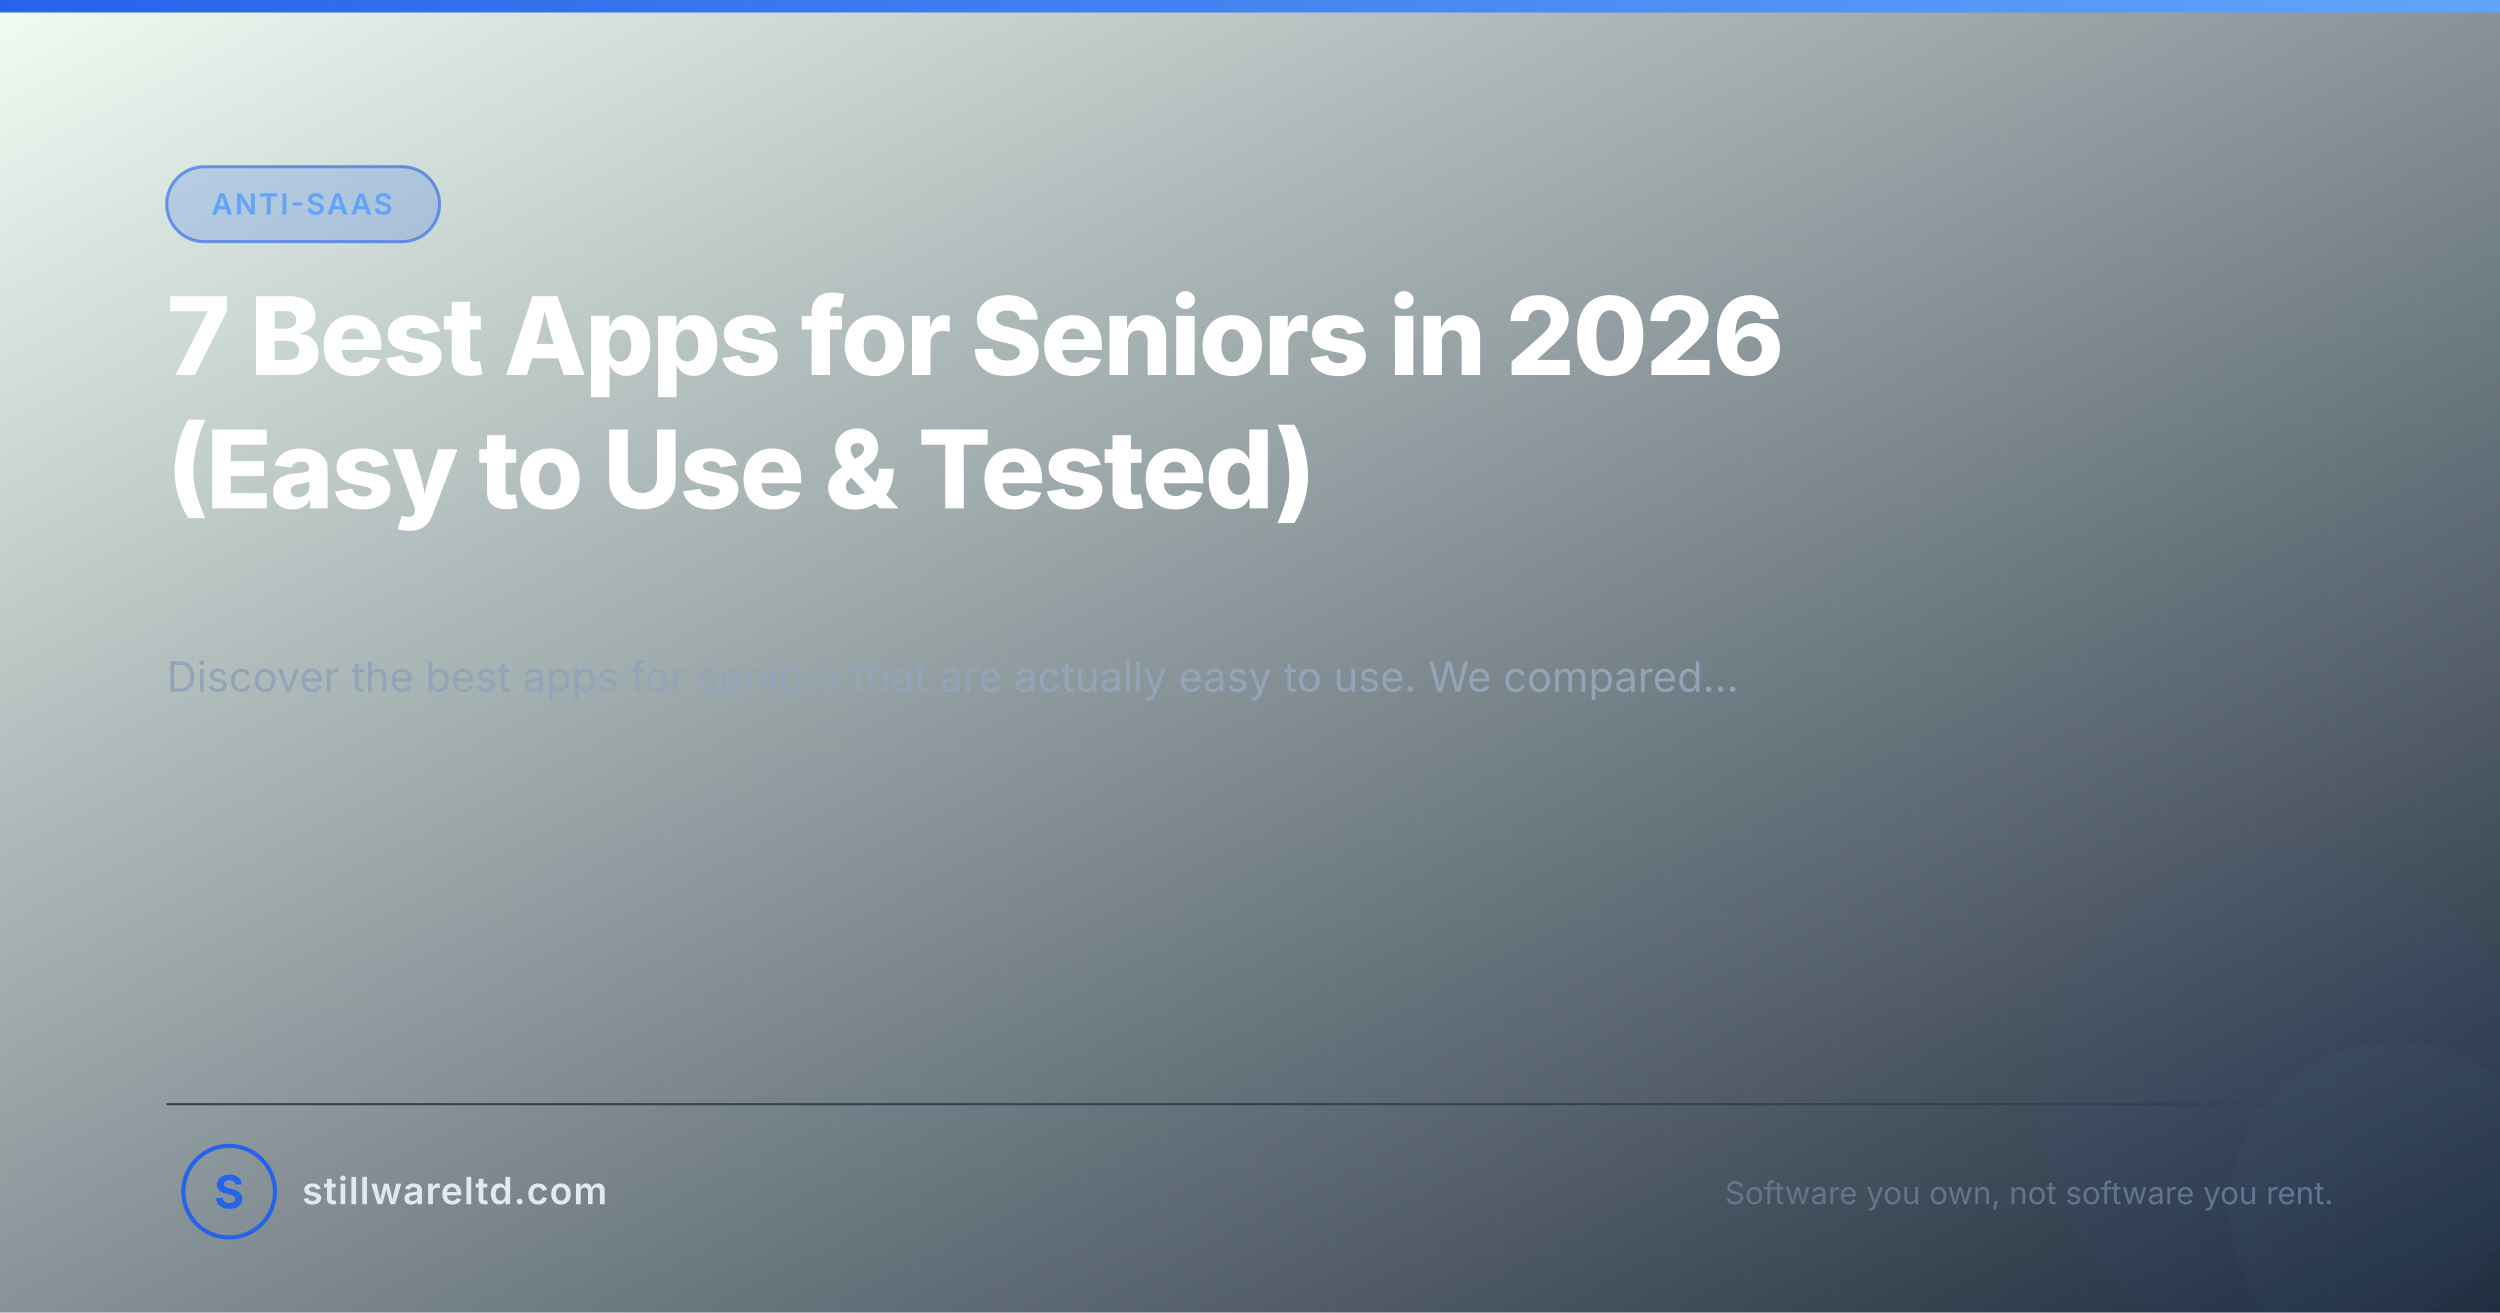
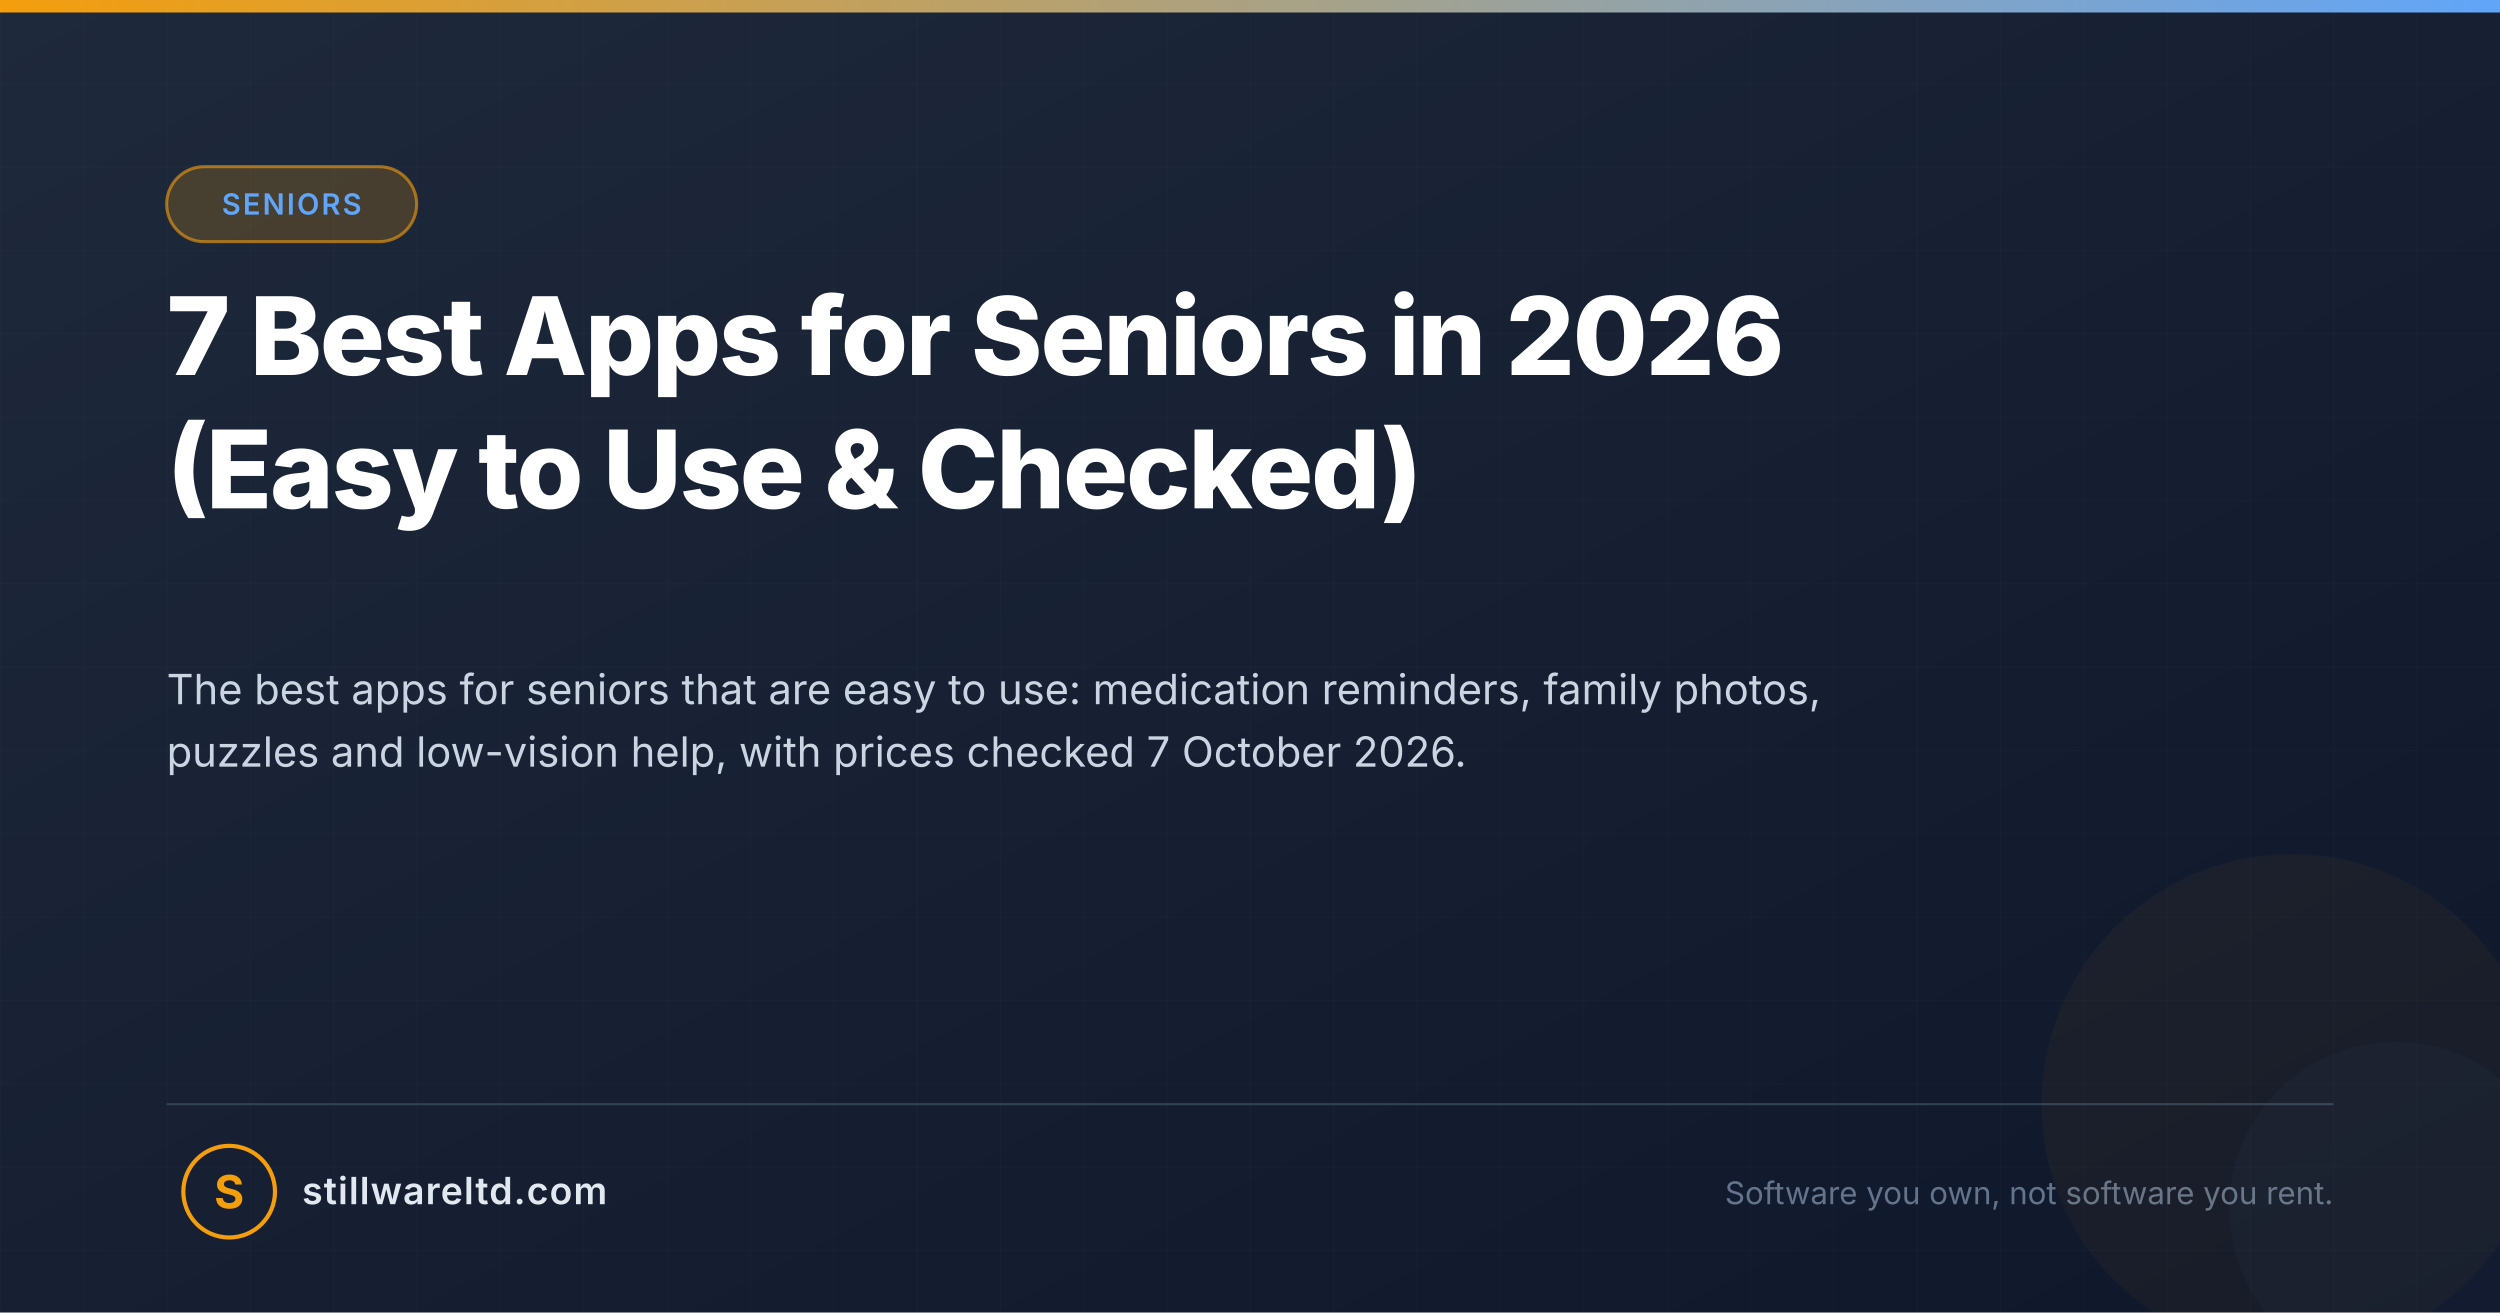
<svg xmlns="http://www.w3.org/2000/svg" viewBox="0 0 1200 630" width="1200" height="630">
  <defs>
    <linearGradient id="bgGrad" x1="0%" y1="0%" x2="100%" y2="100%">
-       <stop offset="0%" style="stop-color:#f0fdf4;stop-opacity:1" />
-       <stop offset="100%" style="stop-color:#1e293b;stop-opacity:1" />
+       <stop offset="0%" style="stop-color:#1e293b;stop-opacity:1" />
+       <stop offset="100%" style="stop-color:#0f172a;stop-opacity:1" />
    </linearGradient>
    <linearGradient id="accentGrad" x1="0%" y1="0%" x2="100%" y2="0%">
-       <stop offset="0%" style="stop-color:#2563eb;stop-opacity:1" />
+       <stop offset="0%" style="stop-color:#f59e0b;stop-opacity:1" />
      <stop offset="100%" style="stop-color:#60a5fa;stop-opacity:1" />
    </linearGradient>
  </defs>
  <style>
    text { font-family: Inter, system-ui, -apple-system, sans-serif; }
  </style>
  <rect width="1200" height="630" fill="url(#bgGrad)" />
  <rect width="1200" height="6" fill="url(#accentGrad)" />
  <pattern id="grid" width="40" height="40" patternUnits="userSpaceOnUse">
    <rect width="40" height="40" fill="none" />
    <path d="M 40 0 L 0 0 0 40" fill="none" stroke="#ffffff" stroke-width="0.3" opacity="0.05" />
  </pattern>
  <rect width="1200" height="630" fill="url(#grid)" />
-   <rect x="80" y="80" width="131" height="36" rx="18" fill="#2563eb" opacity="0.2" />
-   <rect x="80" y="80" width="131" height="36" rx="18" fill="none" stroke="#2563eb" stroke-width="1.5" opacity="0.6" />
-   <text x="145" y="103" text-anchor="middle" font-size="14" font-weight="600" fill="#60a5fa" letter-spacing="1">ANTI-SAAS</text>
+   <rect x="80" y="80" width="120" height="36" rx="18" fill="#f59e0b" opacity="0.2" />
+   <rect x="80" y="80" width="120" height="36" rx="18" fill="none" stroke="#f59e0b" stroke-width="1.5" opacity="0.6" />
+   <text x="140" y="103" text-anchor="middle" font-size="14" font-weight="600" fill="#60a5fa" letter-spacing="1">SENIORS</text>
  <text x="80" y="180" font-size="52" font-weight="800" fill="#ffffff" letter-spacing="-1">7 Best Apps for Seniors in 2026</text>
-   <text x="80" y="244" font-size="52" font-weight="800" fill="#ffffff" letter-spacing="-1">(Easy to Use &amp; Tested)</text>
-   <text x="80" y="332" font-size="20" fill="#94a3b8" font-weight="400">
-     Discover the best apps for seniors that are actually easy to use. We compared...
-   </text>
+   <text x="80" y="244" font-size="52" font-weight="800" fill="#ffffff" letter-spacing="-1">(Easy to Use &amp; Checked)</text>
+   <text x="80" y="338" font-size="20" fill="#cbd5e1" font-weight="400">The best apps for seniors that are easy to use: medication reminders, family photos,</text>
+   <text x="80" y="368" font-size="20" fill="#cbd5e1" font-weight="400">puzzles and low-vision help, with prices checked 7 October 2026.</text>
  <line x1="80" y1="530" x2="1120" y2="530" stroke="#334155" stroke-width="1" />
-   <circle cx="110" cy="572" r="22" fill="none" stroke="#2563eb" stroke-width="2" />
-   <text x="110" y="580" text-anchor="middle" font-size="22" font-weight="700" fill="#2563eb">S</text>
+   <circle cx="110" cy="572" r="22" fill="none" stroke="#f59e0b" stroke-width="2" />
+   <text x="110" y="580" text-anchor="middle" font-size="22" font-weight="700" fill="#f59e0b">S</text>
  <text x="145" y="578" font-size="18" font-weight="600" fill="#e2e8f0" letter-spacing="0.5">stillwareltd.com</text>
  <text x="1120" y="578" text-anchor="end" font-size="15" fill="#64748b" font-weight="400">Software you own, not software you rent.</text>
-   <circle cx="1100" cy="530" r="120" fill="#2563eb" opacity="0.04" />
+   <circle cx="1100" cy="530" r="120" fill="#f59e0b" opacity="0.04" />
  <circle cx="1150" cy="580" r="80" fill="#60a5fa" opacity="0.03" />
</svg>
